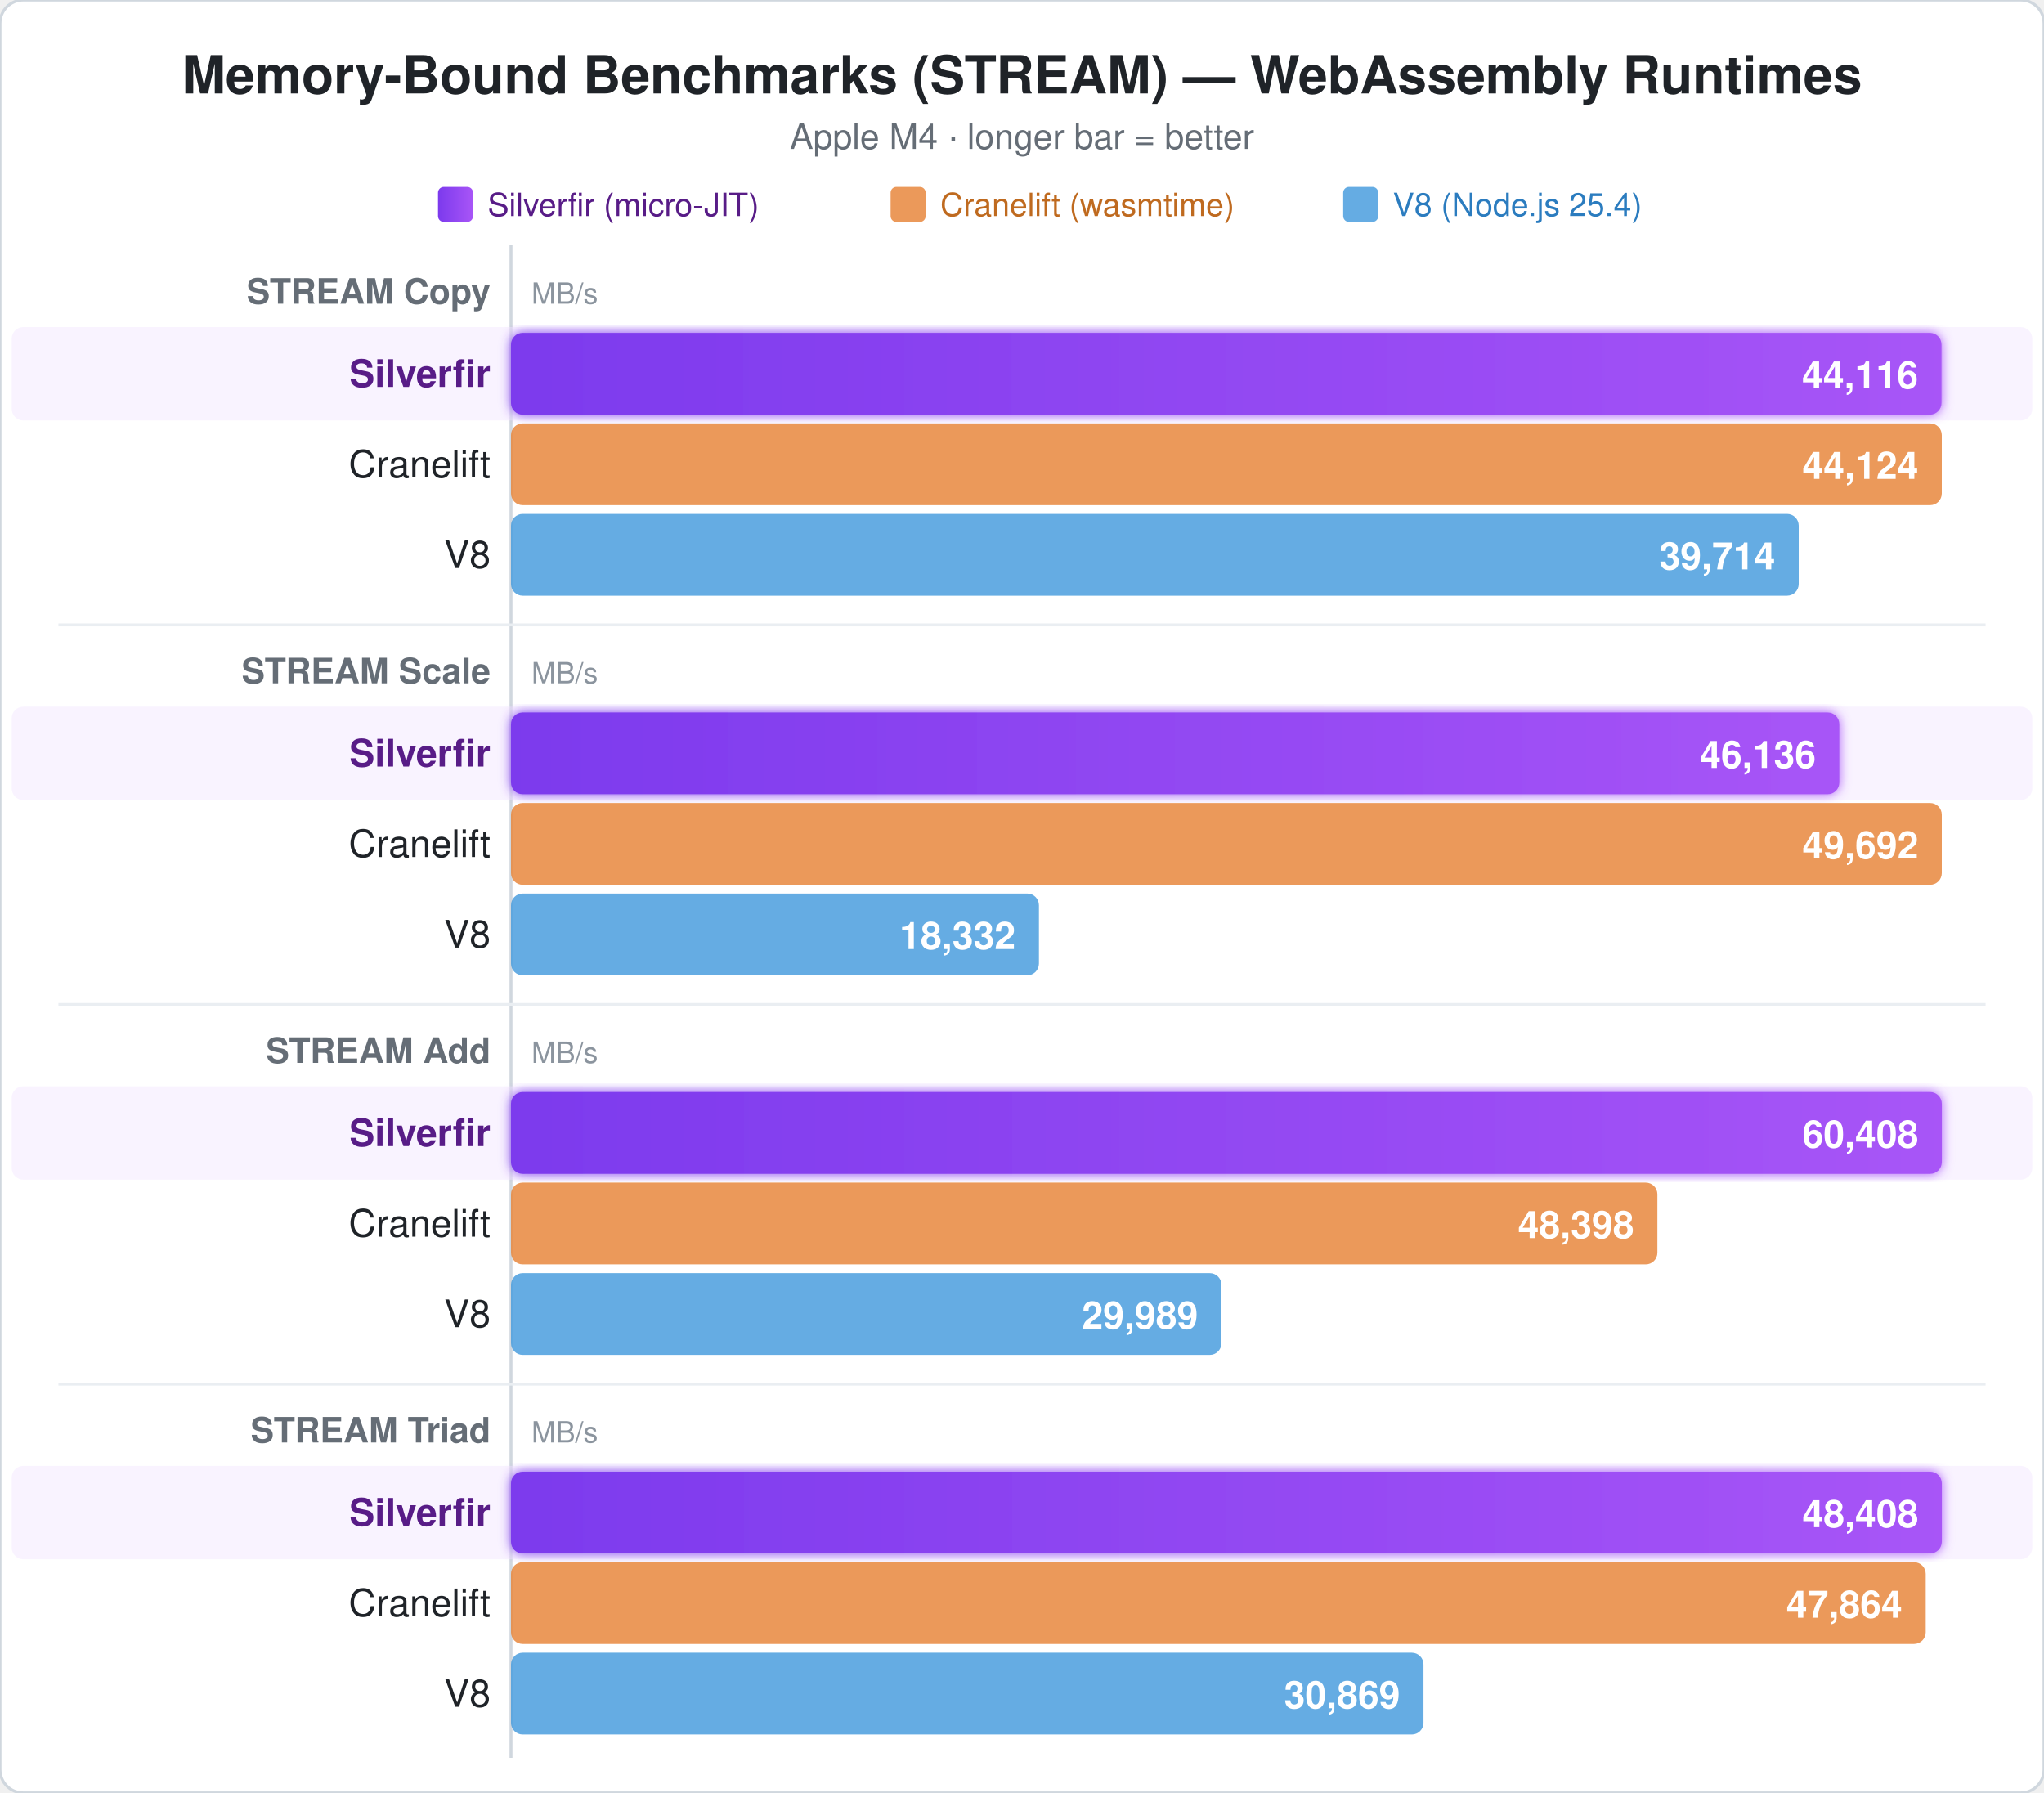
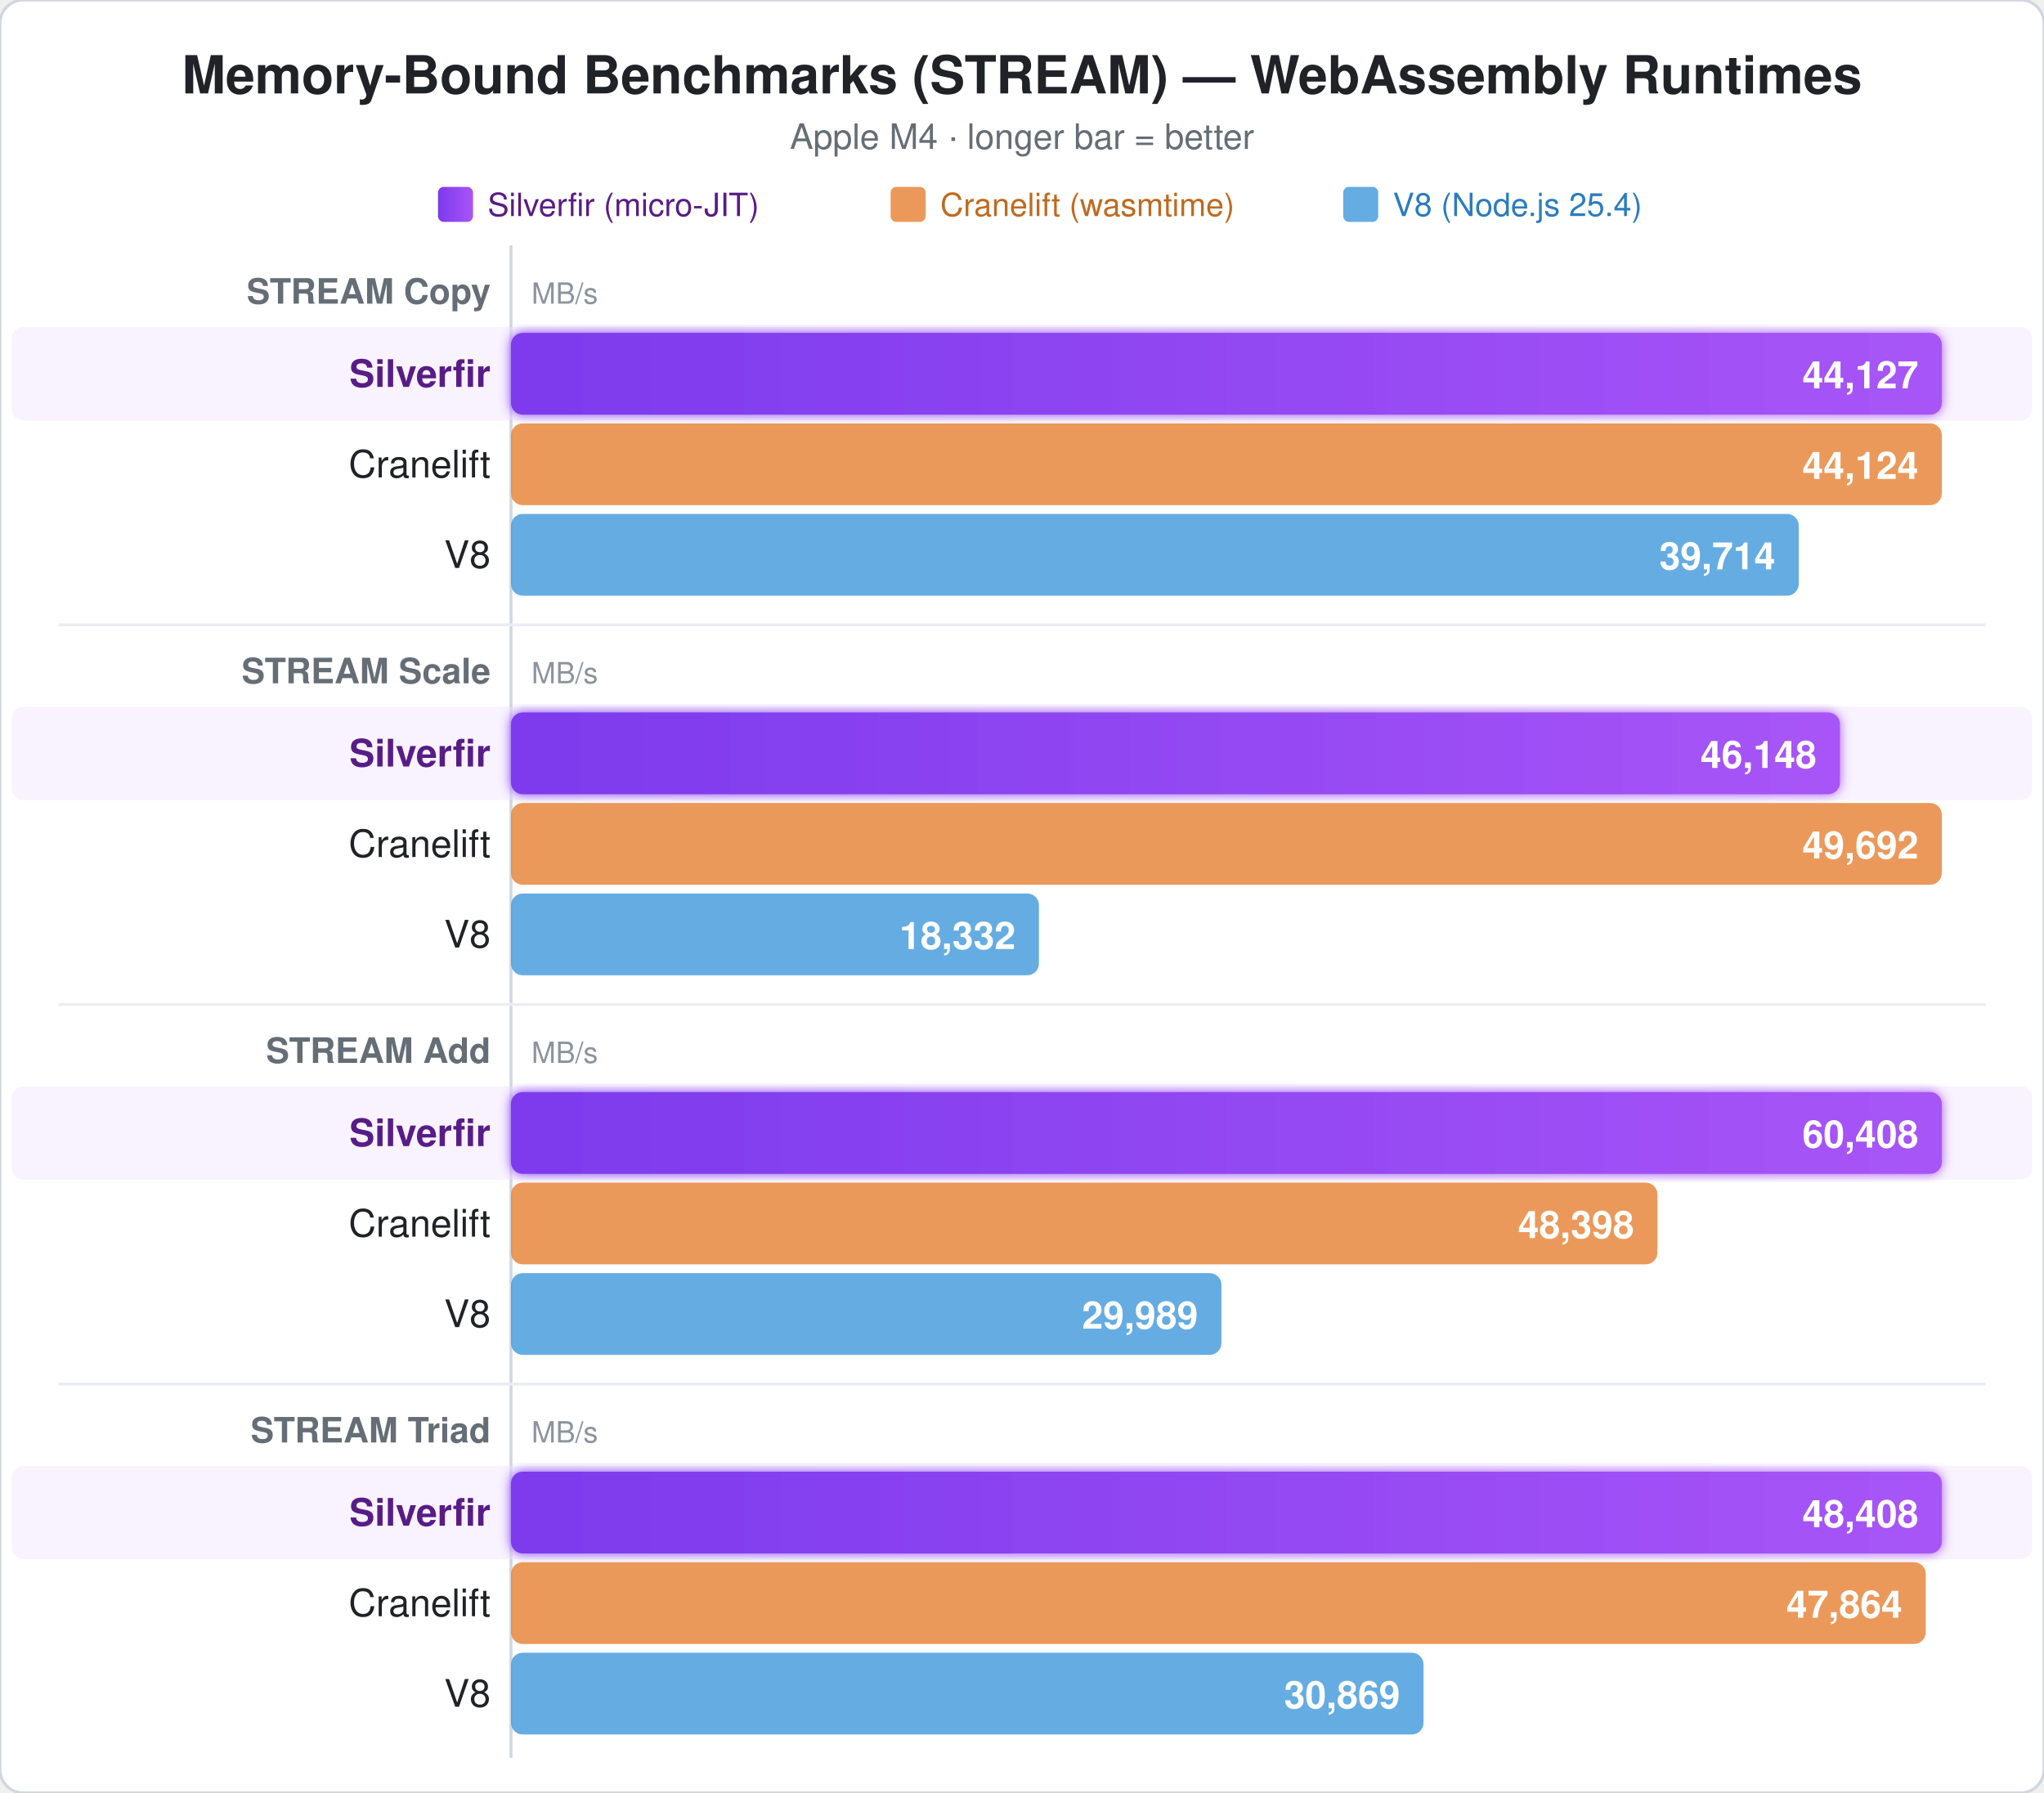
<svg xmlns="http://www.w3.org/2000/svg" role="img" viewBox="0 0 700 614" width="700" height="614">
  <defs>
    <linearGradient id="hlGrad" x1="0" y1="0" x2="1" y2="0">
      <stop offset="0%" stop-color="#7c3aed" />
      <stop offset="100%" stop-color="#a855f7" />
    </linearGradient>
    <filter id="glow">
      <feGaussianBlur stdDeviation="2" result="blur" />
      <feMerge>
        <feMergeNode in="blur" />
        <feMergeNode in="SourceGraphic" />
      </feMerge>
    </filter>
  </defs>
  <rect width="700" height="614" rx="8" ry="8" fill="#ffffff" stroke="#d0d7de" stroke-width="1" />
  <text x="350.0" y="32" text-anchor="middle" fill="#1f2328" font-family="Segoe UI,Helvetica,Arial,sans-serif" font-size="18" font-weight="600">Memory-Bound Benchmarks (STREAM) — WebAssembly Runtimes</text>
  <text x="350.0" y="51" text-anchor="middle" fill="#656d76" font-family="Segoe UI,Helvetica,Arial,sans-serif" font-size="12">Apple M4  ·  longer bar = better</text>
  <rect x="150.0" y="64" width="12" height="12" rx="2" fill="url(#hlGrad)" />
  <text x="167.0" y="74" fill="#581c87" font-family="Segoe UI,Helvetica,Arial,sans-serif" font-size="11">Silverfir (micro-JIT)</text>
  <rect x="305.0" y="64" width="12" height="12" rx="2" fill="#e8873d" opacity="0.85" />
  <text x="322.0" y="74" fill="#bf6a1f" font-family="Segoe UI,Helvetica,Arial,sans-serif" font-size="11">Cranelift (wasmtime)</text>
  <rect x="460.0" y="64" width="12" height="12" rx="2" fill="#4a9ede" opacity="0.85" />
  <text x="477.0" y="74" fill="#2b7cbf" font-family="Segoe UI,Helvetica,Arial,sans-serif" font-size="11">V8 (Node.js 25.4)</text>
  <line x1="175" y1="84" x2="175" y2="602" stroke="#d0d7de" stroke-width="1" />
  <text x="168" y="104.0" text-anchor="end" fill="#656d76" font-family="Segoe UI,Helvetica,Arial,sans-serif" font-size="12" font-weight="600">STREAM Copy</text>
  <text x="182" y="104.0" fill="#8b949e" font-family="Segoe UI,Helvetica,Arial,sans-serif" font-size="10">MB/s</text>
  <rect x="4" y="112" width="692" height="32" rx="4" fill="#f3e8ff" opacity="0.5" />
  <text x="168" y="132.5" text-anchor="end" fill="#581c87" font-family="Segoe UI,Helvetica,Arial,sans-serif" font-size="13" font-weight="700">Silverfir</text>
-   <rect x="175" y="114" width="489.9" height="28" rx="4" fill="url(#hlGrad)" filter="url(#glow)">
-     <animate attributeName="width" from="0" to="489.9" dur="0.35s" fill="freeze" />
+   <rect x="175" y="114" width="490.0" height="28" rx="4" fill="url(#hlGrad)" filter="url(#glow)">
+     <animate attributeName="width" from="0" to="490.0" dur="0.35s" fill="freeze" />
  </rect>
-   <text x="656.9" y="133.0" text-anchor="end" fill="#ffffff" font-family="Segoe UI,Helvetica,Arial,sans-serif" font-size="13" font-weight="700">44,116</text>
+   <text x="657.0" y="133.0" text-anchor="end" fill="#ffffff" font-family="Segoe UI,Helvetica,Arial,sans-serif" font-size="13" font-weight="700">44,127</text>
  <text x="168" y="163.5" text-anchor="end" fill="#1f2328" font-family="Segoe UI,Helvetica,Arial,sans-serif" font-size="13" font-weight="400">Cranelift</text>
  <rect x="175" y="145" width="490.0" height="28" rx="4" fill="#e8873d" opacity="0.85">
    <animate attributeName="width" from="0" to="490.0" dur="0.39s" fill="freeze" />
  </rect>
  <text x="657.0" y="164.0" text-anchor="end" fill="#ffffff" font-family="Segoe UI,Helvetica,Arial,sans-serif" font-size="13" font-weight="700">44,124</text>
  <text x="168" y="194.5" text-anchor="end" fill="#1f2328" font-family="Segoe UI,Helvetica,Arial,sans-serif" font-size="13" font-weight="400">V8</text>
  <rect x="175" y="176" width="441.0" height="28" rx="4" fill="#4a9ede" opacity="0.85">
    <animate attributeName="width" from="0" to="441.0" dur="0.43s" fill="freeze" />
  </rect>
  <text x="608.0" y="195.0" text-anchor="end" fill="#ffffff" font-family="Segoe UI,Helvetica,Arial,sans-serif" font-size="13" font-weight="700">39,714</text>
  <line x1="20" y1="214" x2="680" y2="214" stroke="#eaeef2" stroke-width="1" />
  <text x="168" y="234.0" text-anchor="end" fill="#656d76" font-family="Segoe UI,Helvetica,Arial,sans-serif" font-size="12" font-weight="600">STREAM Scale</text>
  <text x="182" y="234.0" fill="#8b949e" font-family="Segoe UI,Helvetica,Arial,sans-serif" font-size="10">MB/s</text>
  <rect x="4" y="242" width="692" height="32" rx="4" fill="#f3e8ff" opacity="0.5" />
  <text x="168" y="262.5" text-anchor="end" fill="#581c87" font-family="Segoe UI,Helvetica,Arial,sans-serif" font-size="13" font-weight="700">Silverfir</text>
-   <rect x="175" y="244" width="454.9" height="28" rx="4" fill="url(#hlGrad)" filter="url(#glow)">
-     <animate attributeName="width" from="0" to="454.9" dur="0.39s" fill="freeze" />
+   <rect x="175" y="244" width="455.1" height="28" rx="4" fill="url(#hlGrad)" filter="url(#glow)">
+     <animate attributeName="width" from="0" to="455.1" dur="0.39s" fill="freeze" />
  </rect>
-   <text x="621.9" y="263.0" text-anchor="end" fill="#ffffff" font-family="Segoe UI,Helvetica,Arial,sans-serif" font-size="13" font-weight="700">46,136</text>
+   <text x="622.1" y="263.0" text-anchor="end" fill="#ffffff" font-family="Segoe UI,Helvetica,Arial,sans-serif" font-size="13" font-weight="700">46,148</text>
  <text x="168" y="293.5" text-anchor="end" fill="#1f2328" font-family="Segoe UI,Helvetica,Arial,sans-serif" font-size="13" font-weight="400">Cranelift</text>
  <rect x="175" y="275" width="490.0" height="28" rx="4" fill="#e8873d" opacity="0.85">
    <animate attributeName="width" from="0" to="490.0" dur="0.43s" fill="freeze" />
  </rect>
  <text x="657.0" y="294.0" text-anchor="end" fill="#ffffff" font-family="Segoe UI,Helvetica,Arial,sans-serif" font-size="13" font-weight="700">49,692</text>
  <text x="168" y="324.5" text-anchor="end" fill="#1f2328" font-family="Segoe UI,Helvetica,Arial,sans-serif" font-size="13" font-weight="400">V8</text>
  <rect x="175" y="306" width="180.8" height="28" rx="4" fill="#4a9ede" opacity="0.85">
    <animate attributeName="width" from="0" to="180.8" dur="0.47s" fill="freeze" />
  </rect>
  <text x="347.8" y="325.0" text-anchor="end" fill="#ffffff" font-family="Segoe UI,Helvetica,Arial,sans-serif" font-size="13" font-weight="700">18,332</text>
  <line x1="20" y1="344" x2="680" y2="344" stroke="#eaeef2" stroke-width="1" />
  <text x="168" y="364.0" text-anchor="end" fill="#656d76" font-family="Segoe UI,Helvetica,Arial,sans-serif" font-size="12" font-weight="600">STREAM Add</text>
  <text x="182" y="364.0" fill="#8b949e" font-family="Segoe UI,Helvetica,Arial,sans-serif" font-size="10">MB/s</text>
  <rect x="4" y="372" width="692" height="32" rx="4" fill="#f3e8ff" opacity="0.5" />
  <text x="168" y="392.5" text-anchor="end" fill="#581c87" font-family="Segoe UI,Helvetica,Arial,sans-serif" font-size="13" font-weight="700">Silverfir</text>
  <rect x="175" y="374" width="490.0" height="28" rx="4" fill="url(#hlGrad)" filter="url(#glow)">
    <animate attributeName="width" from="0" to="490.0" dur="0.43s" fill="freeze" />
  </rect>
  <text x="657.0" y="393.0" text-anchor="end" fill="#ffffff" font-family="Segoe UI,Helvetica,Arial,sans-serif" font-size="13" font-weight="700">60,408</text>
  <text x="168" y="423.5" text-anchor="end" fill="#1f2328" font-family="Segoe UI,Helvetica,Arial,sans-serif" font-size="13" font-weight="400">Cranelift</text>
  <rect x="175" y="405" width="392.6" height="28" rx="4" fill="#e8873d" opacity="0.85">
    <animate attributeName="width" from="0" to="392.6" dur="0.47s" fill="freeze" />
  </rect>
  <text x="559.6" y="424.0" text-anchor="end" fill="#ffffff" font-family="Segoe UI,Helvetica,Arial,sans-serif" font-size="13" font-weight="700">48,398</text>
  <text x="168" y="454.5" text-anchor="end" fill="#1f2328" font-family="Segoe UI,Helvetica,Arial,sans-serif" font-size="13" font-weight="400">V8</text>
  <rect x="175" y="436" width="243.3" height="28" rx="4" fill="#4a9ede" opacity="0.85">
    <animate attributeName="width" from="0" to="243.3" dur="0.51s" fill="freeze" />
  </rect>
  <text x="410.3" y="455.0" text-anchor="end" fill="#ffffff" font-family="Segoe UI,Helvetica,Arial,sans-serif" font-size="13" font-weight="700">29,989</text>
  <line x1="20" y1="474" x2="680" y2="474" stroke="#eaeef2" stroke-width="1" />
  <text x="168" y="494.0" text-anchor="end" fill="#656d76" font-family="Segoe UI,Helvetica,Arial,sans-serif" font-size="12" font-weight="600">STREAM Triad</text>
  <text x="182" y="494.0" fill="#8b949e" font-family="Segoe UI,Helvetica,Arial,sans-serif" font-size="10">MB/s</text>
  <rect x="4" y="502" width="692" height="32" rx="4" fill="#f3e8ff" opacity="0.5" />
  <text x="168" y="522.5" text-anchor="end" fill="#581c87" font-family="Segoe UI,Helvetica,Arial,sans-serif" font-size="13" font-weight="700">Silverfir</text>
  <rect x="175" y="504" width="490.0" height="28" rx="4" fill="url(#hlGrad)" filter="url(#glow)">
    <animate attributeName="width" from="0" to="490.0" dur="0.47s" fill="freeze" />
  </rect>
  <text x="657.0" y="523.0" text-anchor="end" fill="#ffffff" font-family="Segoe UI,Helvetica,Arial,sans-serif" font-size="13" font-weight="700">48,408</text>
  <text x="168" y="553.5" text-anchor="end" fill="#1f2328" font-family="Segoe UI,Helvetica,Arial,sans-serif" font-size="13" font-weight="400">Cranelift</text>
  <rect x="175" y="535" width="484.5" height="28" rx="4" fill="#e8873d" opacity="0.85">
    <animate attributeName="width" from="0" to="484.5" dur="0.51s" fill="freeze" />
  </rect>
  <text x="651.5" y="554.0" text-anchor="end" fill="#ffffff" font-family="Segoe UI,Helvetica,Arial,sans-serif" font-size="13" font-weight="700">47,864</text>
  <text x="168" y="584.5" text-anchor="end" fill="#1f2328" font-family="Segoe UI,Helvetica,Arial,sans-serif" font-size="13" font-weight="400">V8</text>
  <rect x="175" y="566" width="312.5" height="28" rx="4" fill="#4a9ede" opacity="0.85">
    <animate attributeName="width" from="0" to="312.5" dur="0.55s" fill="freeze" />
  </rect>
  <text x="479.5" y="585.0" text-anchor="end" fill="#ffffff" font-family="Segoe UI,Helvetica,Arial,sans-serif" font-size="13" font-weight="700">30,869</text>
</svg>
